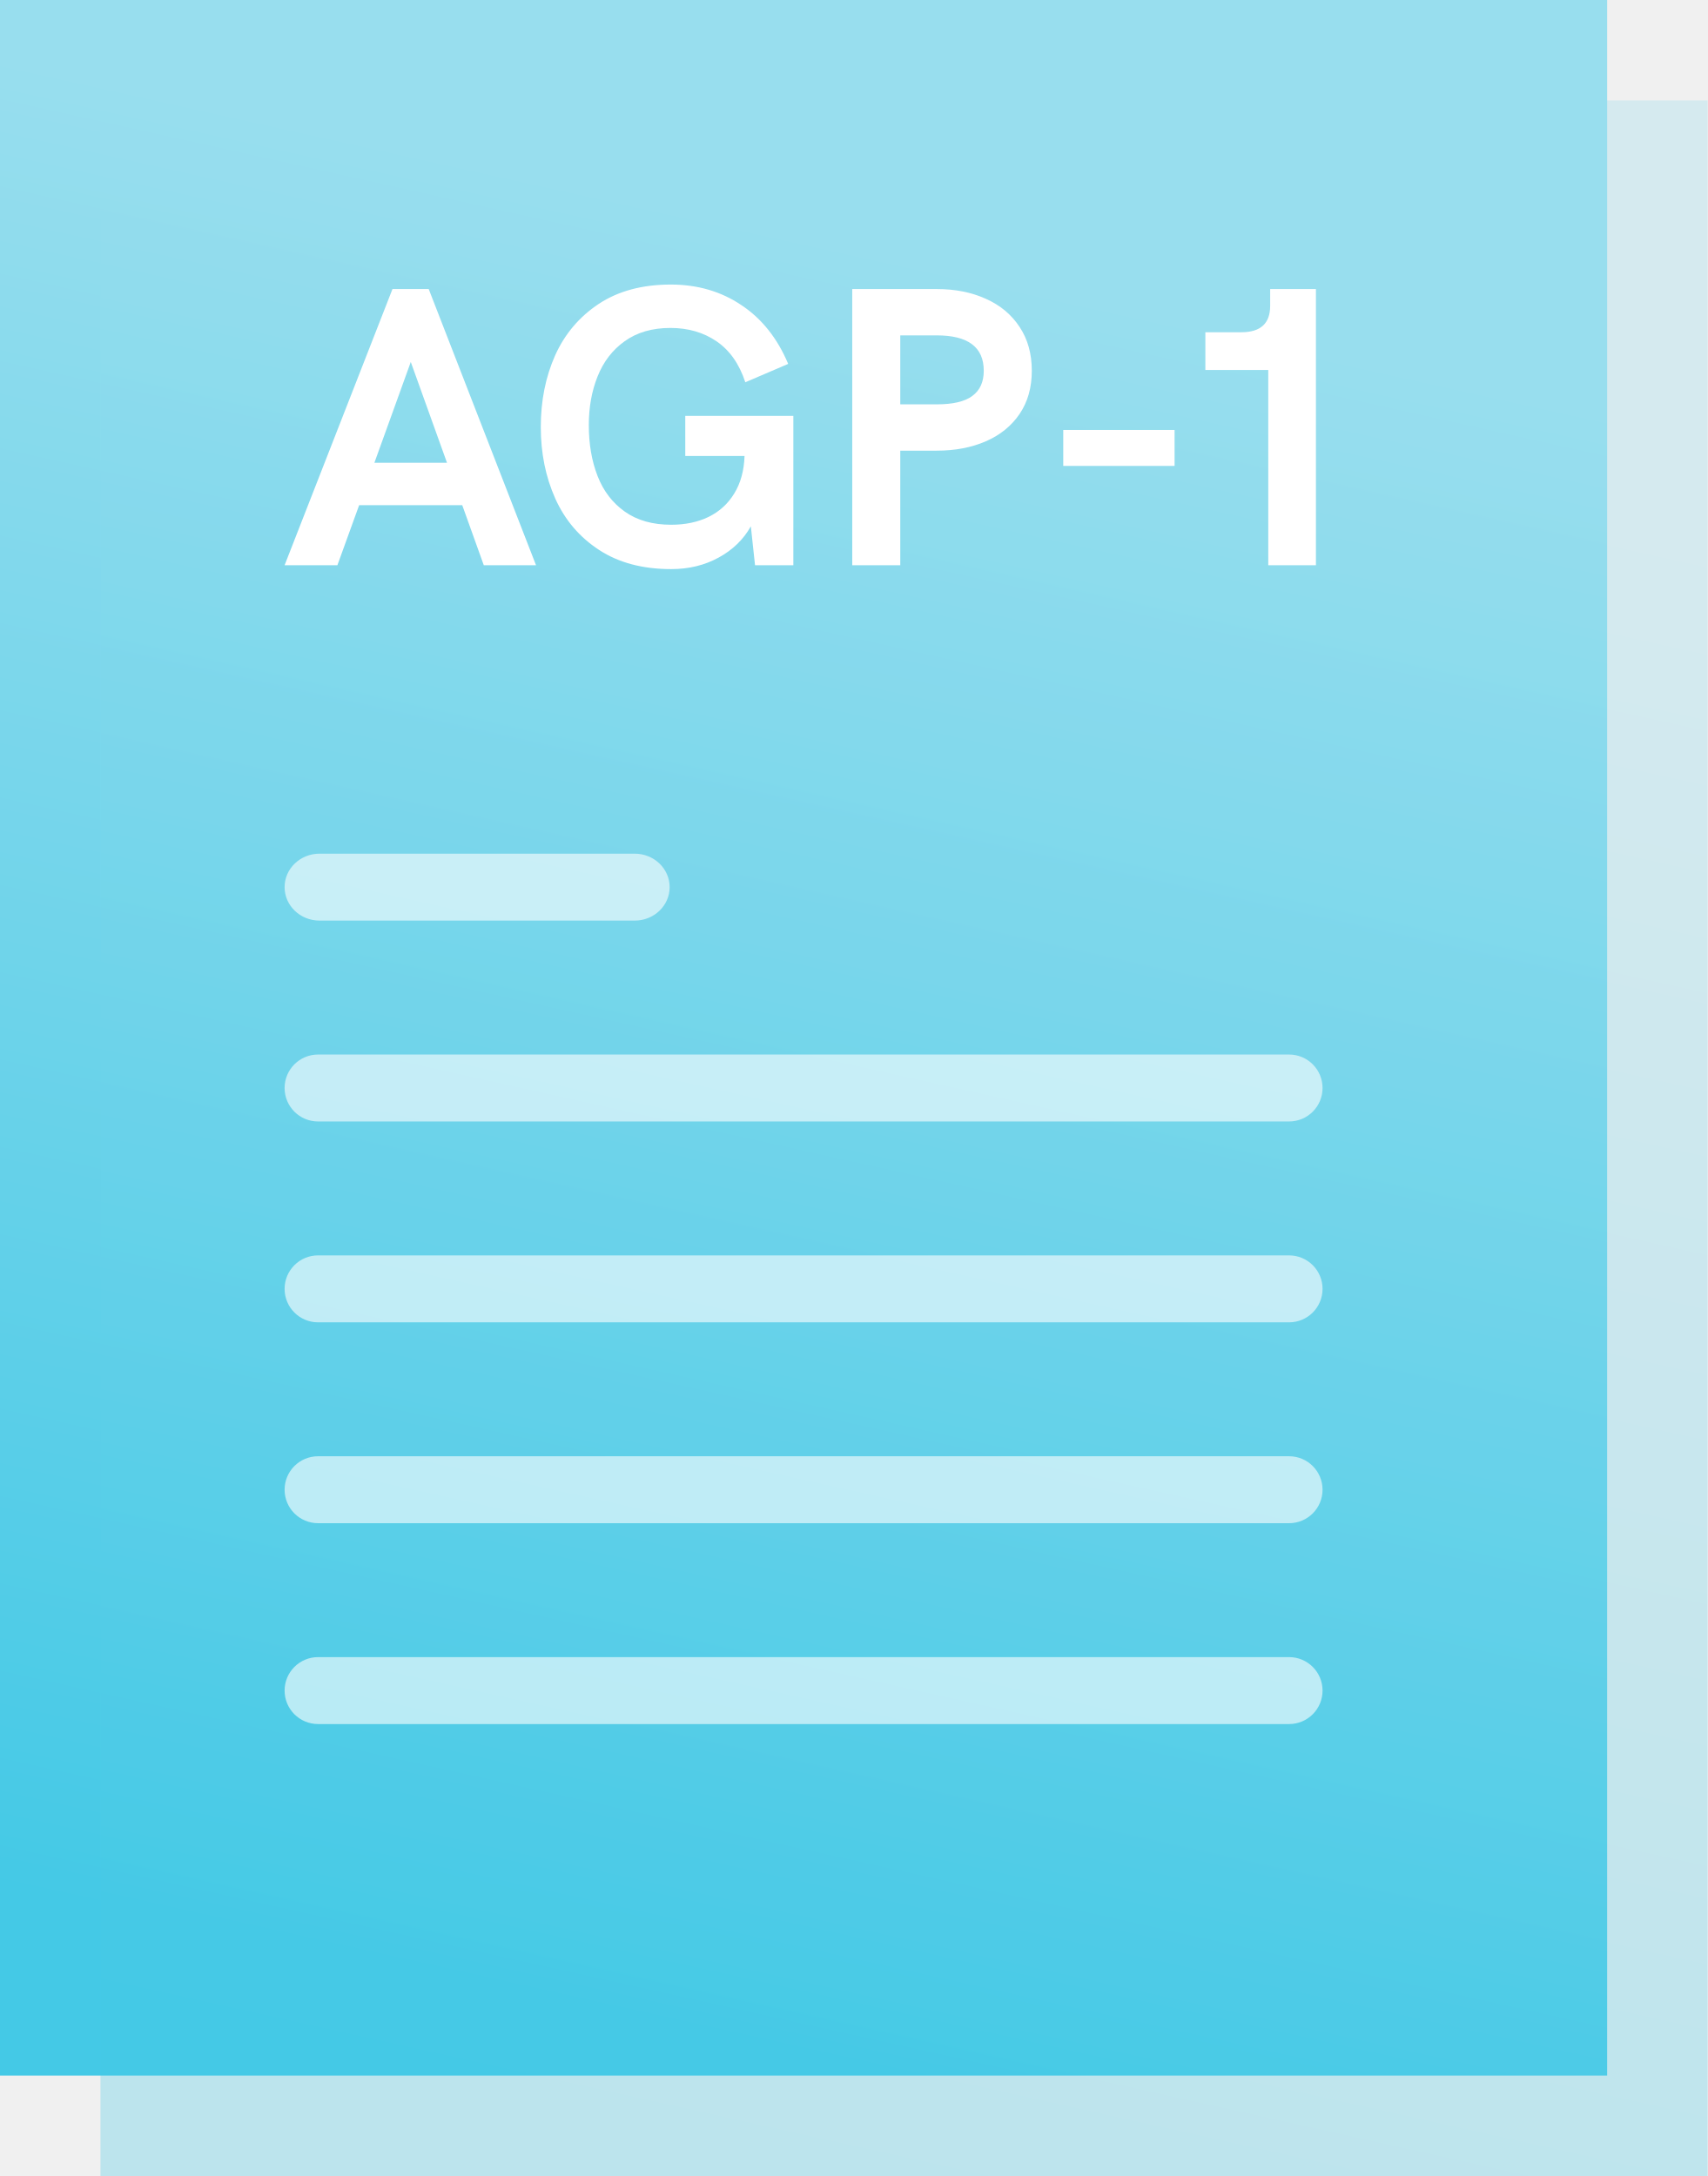
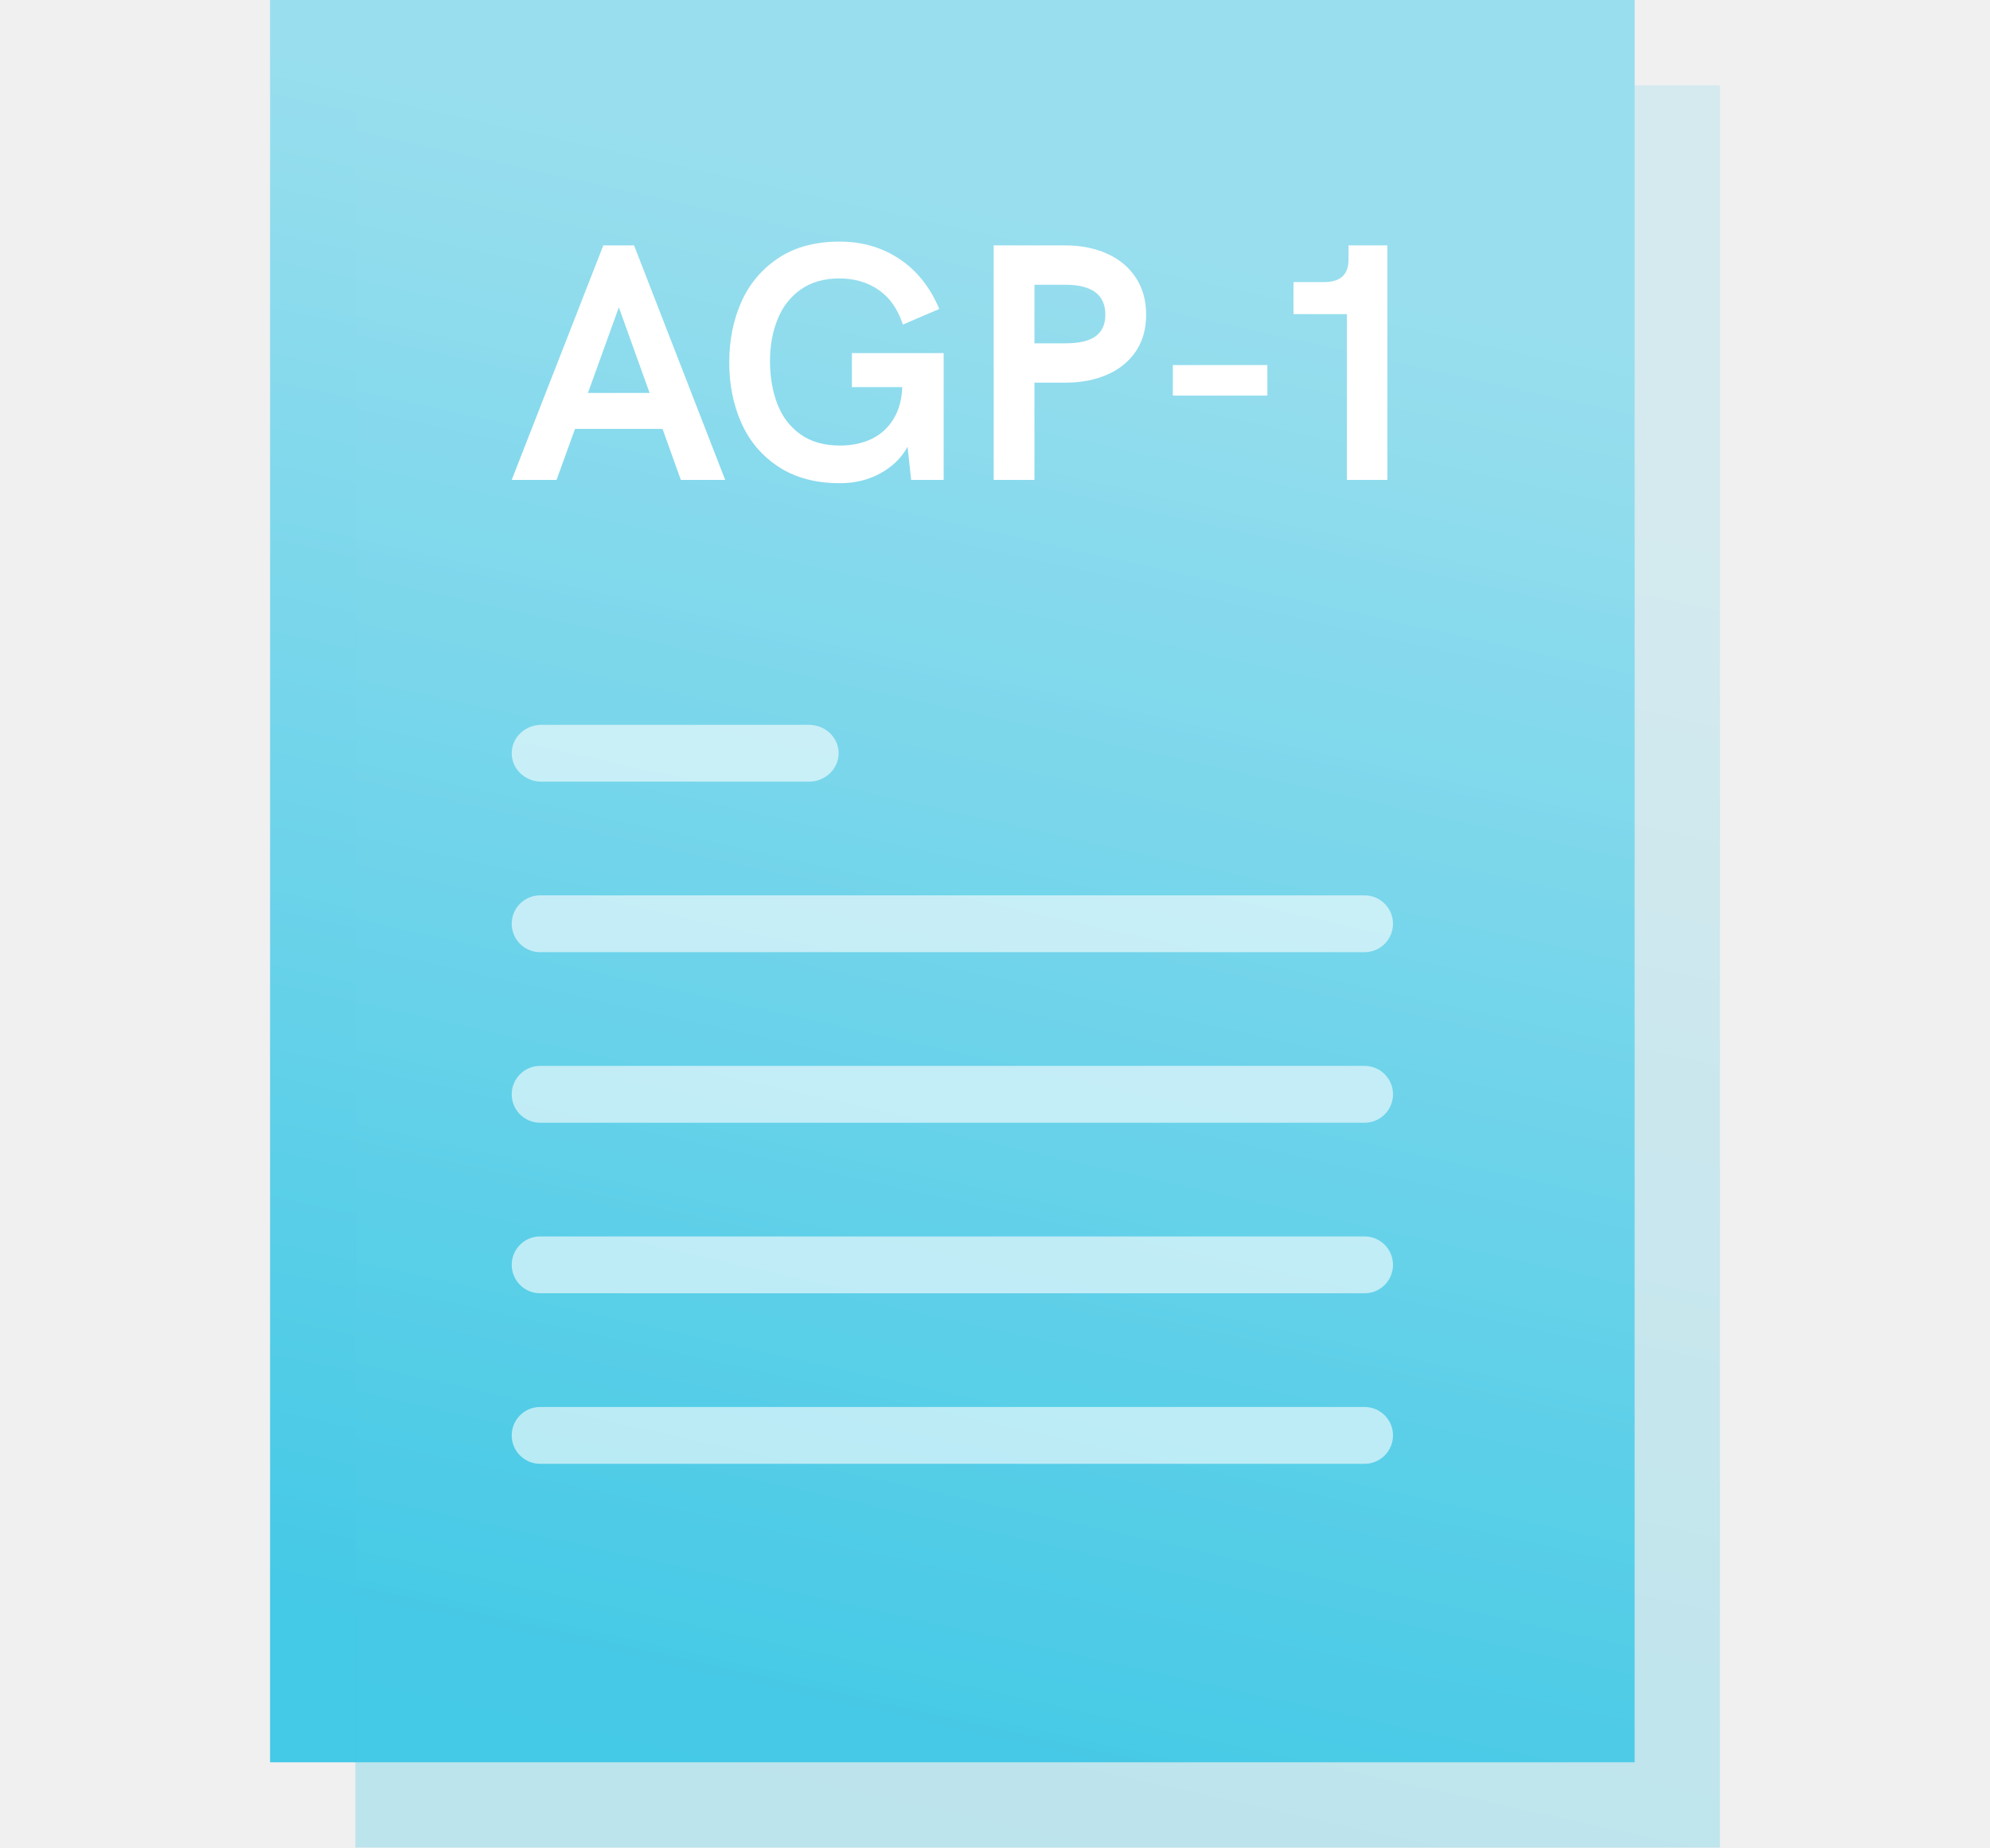
- <svg xmlns="http://www.w3.org/2000/svg" width="102" height="130" viewBox="0 0 102 130" fill="none">
+ <svg xmlns="http://www.w3.org/2000/svg" width="140" height="130" viewBox="0 0 102 130" fill="none">
  <rect width="96" height="124" fill="url(#paint0_linear)" />
  <rect opacity="0.3" x="6" y="6" width="96" height="124" fill="url(#paint1_linear)" />
  <g opacity="0.6">
    <path fill-rule="evenodd" clip-rule="evenodd" d="M19.091 55H37.909C39.065 55 40 54.106 40 53C40 51.894 39.065 51 37.909 51H19.091C17.935 51 17 51.894 17 53C17 54.106 17.935 55 19.091 55Z" fill="white" />
    <rect x="17" y="63" width="62" height="4" rx="2" fill="white" />
    <rect x="17" y="75" width="62" height="4" rx="2" fill="white" />
    <rect x="17" y="87" width="62" height="4" rx="2" fill="white" />
    <rect x="17" y="99" width="62" height="4" rx="2" fill="white" />
  </g>
  <path d="M23.444 17.268H25.608L32.018 33.767H28.898L27.612 30.182H21.452L20.154 33.767H17L23.444 17.268ZM26.701 27.648L24.537 21.624L22.363 27.648H26.701Z" fill="white" />
  <path d="M47.389 24.846V33.767H45.1L44.85 31.443C44.41 32.229 43.768 32.852 42.926 33.311C42.091 33.77 41.146 34 40.091 34C38.39 34 36.956 33.619 35.787 32.856C34.618 32.093 33.745 31.069 33.168 29.785C32.591 28.493 32.303 27.069 32.303 25.512C32.303 23.947 32.587 22.523 33.157 21.238C33.733 19.954 34.603 18.927 35.764 18.156C36.933 17.385 38.367 17 40.068 17C41.662 17 43.066 17.409 44.281 18.226C45.503 19.035 46.436 20.207 47.081 21.74L44.52 22.838C44.163 21.748 43.594 20.935 42.812 20.398C42.03 19.861 41.108 19.592 40.045 19.592C38.96 19.592 38.049 19.857 37.312 20.386C36.584 20.907 36.045 21.608 35.696 22.488C35.346 23.359 35.172 24.328 35.172 25.395C35.172 26.531 35.346 27.547 35.696 28.442C36.045 29.337 36.587 30.046 37.324 30.567C38.06 31.089 38.982 31.35 40.091 31.35C40.933 31.35 41.677 31.194 42.322 30.883C42.975 30.563 43.487 30.096 43.859 29.482C44.239 28.866 44.444 28.119 44.474 27.24H40.933V24.846H47.389Z" fill="white" />
  <path d="M50.907 17.268H55.951C57.052 17.268 58.031 17.463 58.889 17.852C59.746 18.234 60.418 18.794 60.904 19.534C61.39 20.265 61.633 21.137 61.633 22.149C61.633 23.153 61.39 24.013 60.904 24.729C60.418 25.445 59.746 25.99 58.889 26.364C58.031 26.738 57.052 26.924 55.951 26.924H53.776V33.767H50.907V17.268ZM55.951 24.157C56.923 24.157 57.632 23.99 58.08 23.655C58.536 23.32 58.763 22.819 58.763 22.149C58.763 20.74 57.826 20.036 55.951 20.036H53.776V24.157H55.951Z" fill="white" />
  <path d="M63.511 25.687H70.161V27.835H63.511V25.687Z" fill="white" />
  <path d="M78.604 17.268V33.767H75.757V22.102H72V19.849H74.152C75.298 19.849 75.871 19.323 75.871 18.273V17.268H78.604Z" fill="white" />
  <defs>
    <linearGradient id="paint0_linear" x1="21.062" y1="7.983" x2="-2.152" y2="112.361" gradientUnits="userSpaceOnUse">
      <stop stop-color="#98DEEE" />
      <stop offset="1" stop-color="#44C9E6" />
    </linearGradient>
    <linearGradient id="paint1_linear" x1="27.062" y1="13.983" x2="3.848" y2="118.361" gradientUnits="userSpaceOnUse">
      <stop stop-color="#98DEEE" />
      <stop offset="1" stop-color="#44C9E6" />
    </linearGradient>
  </defs>
</svg>
